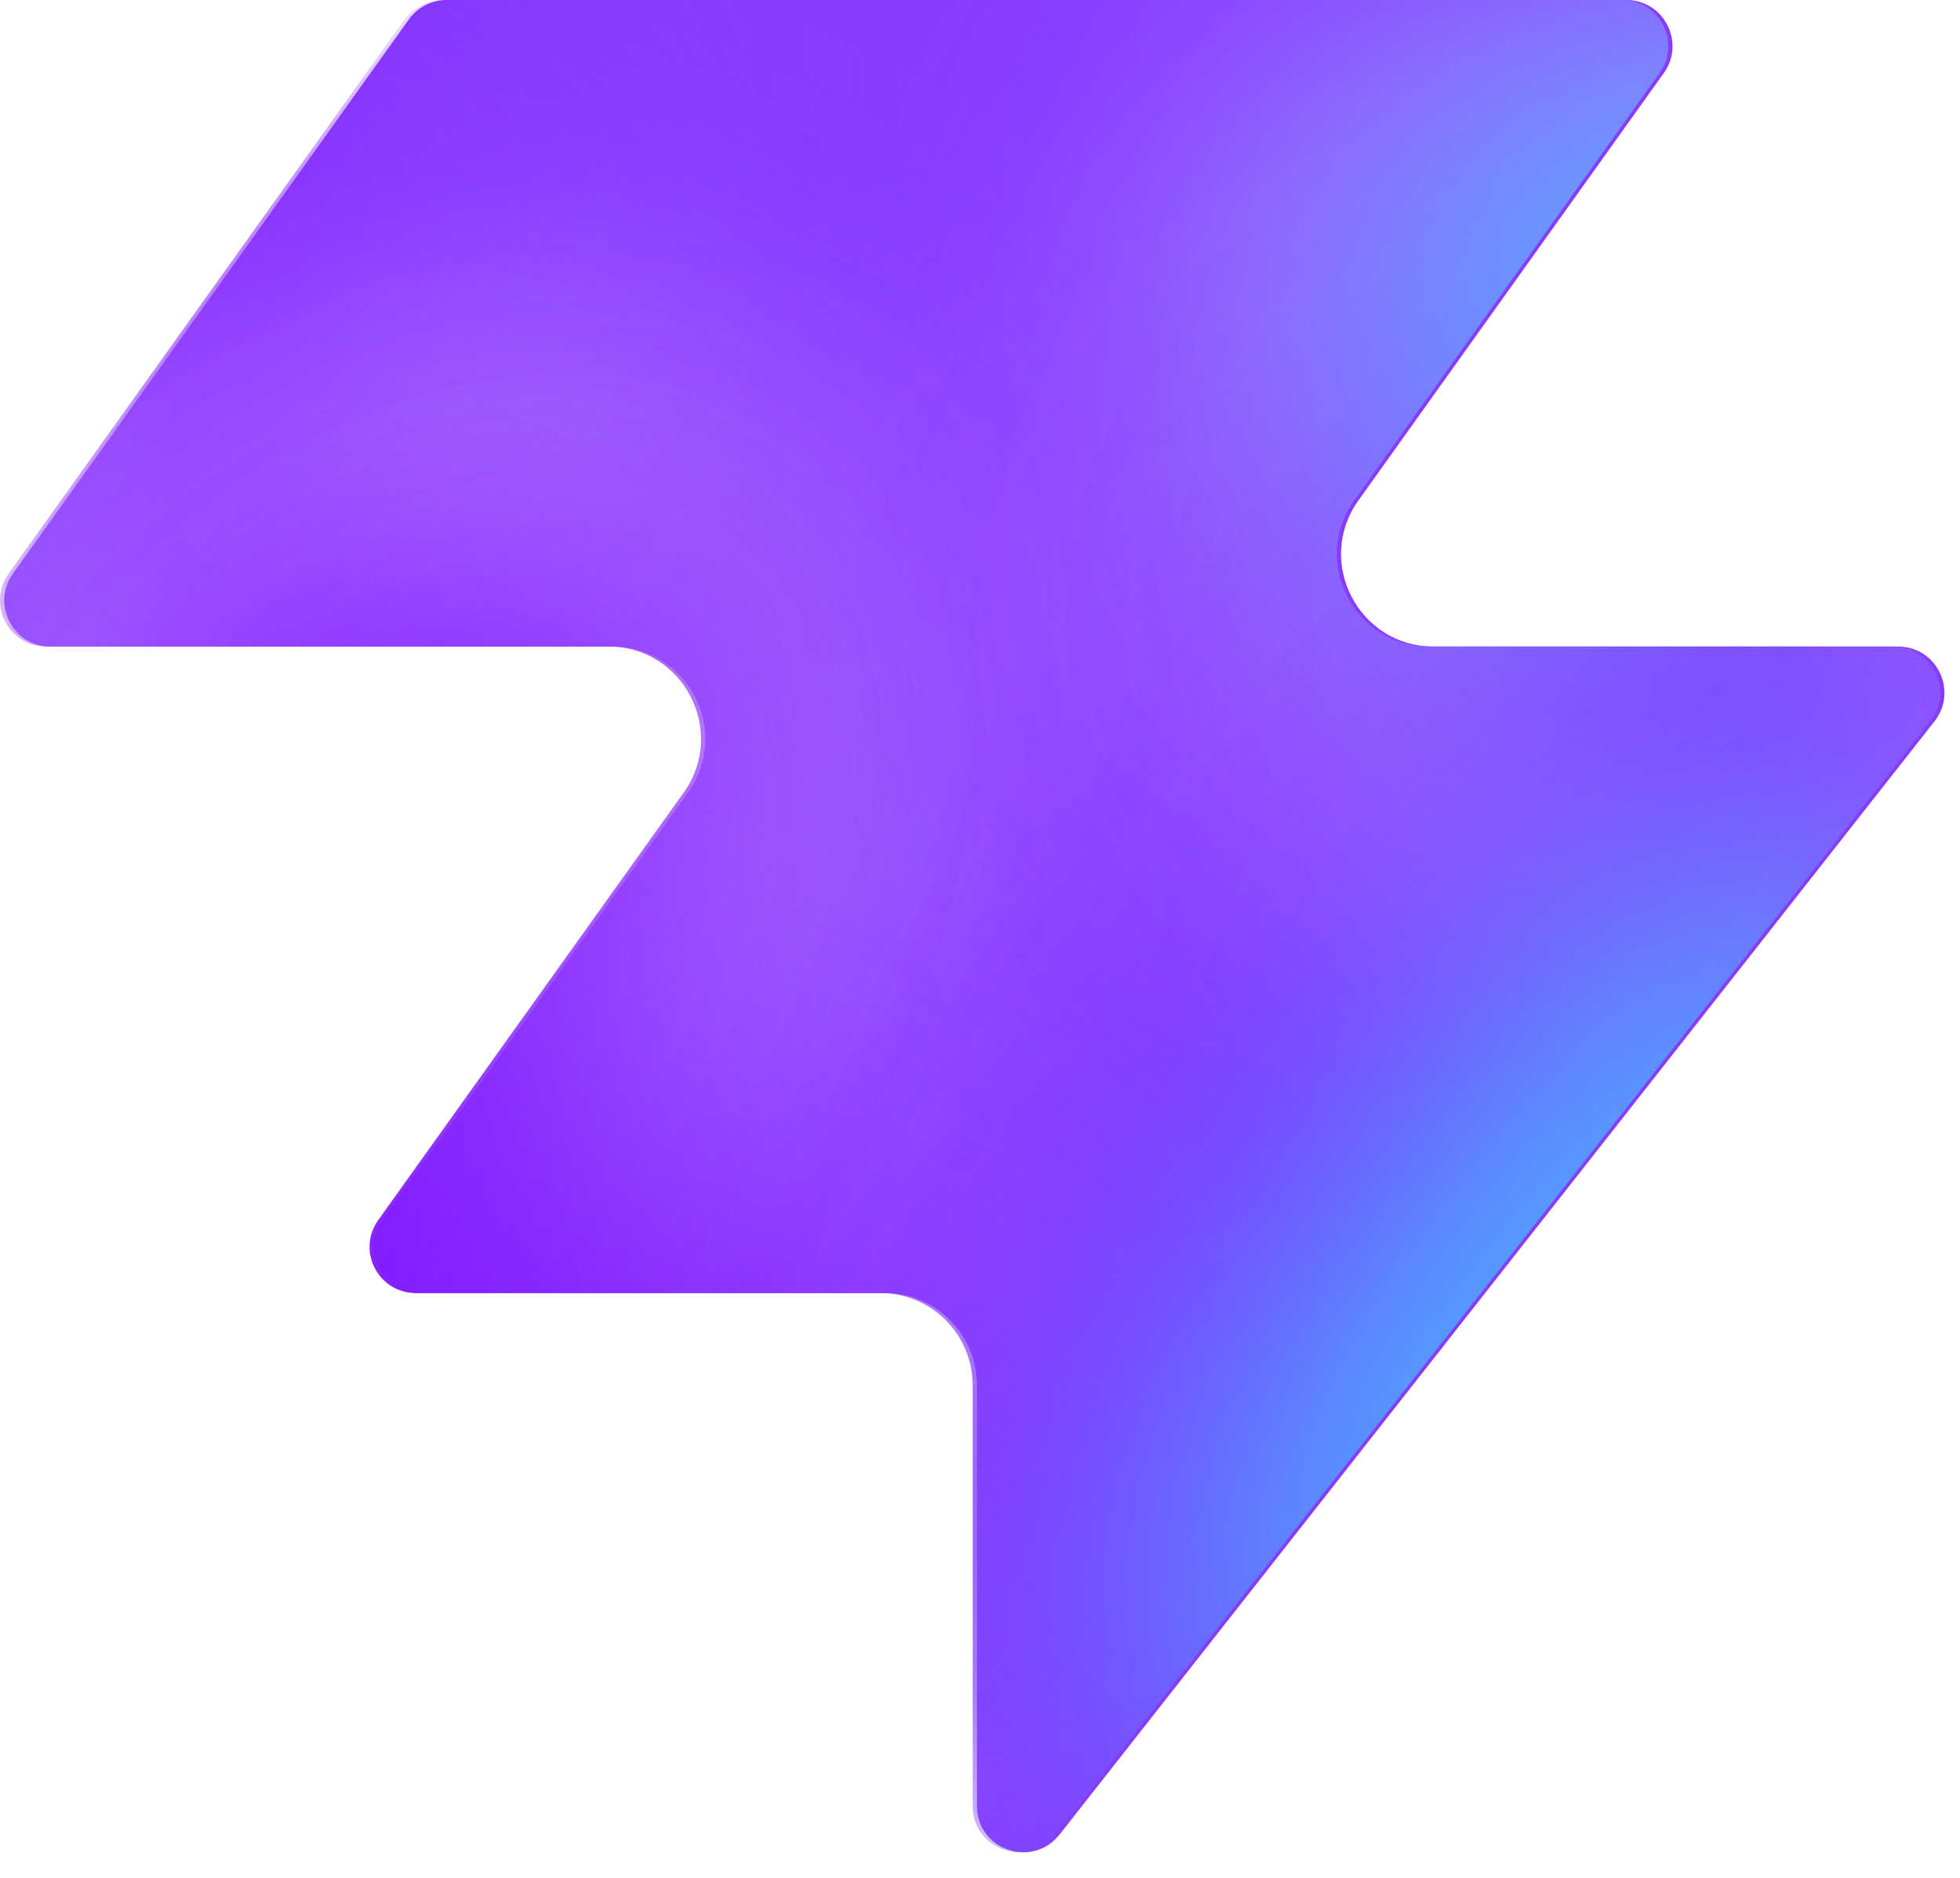
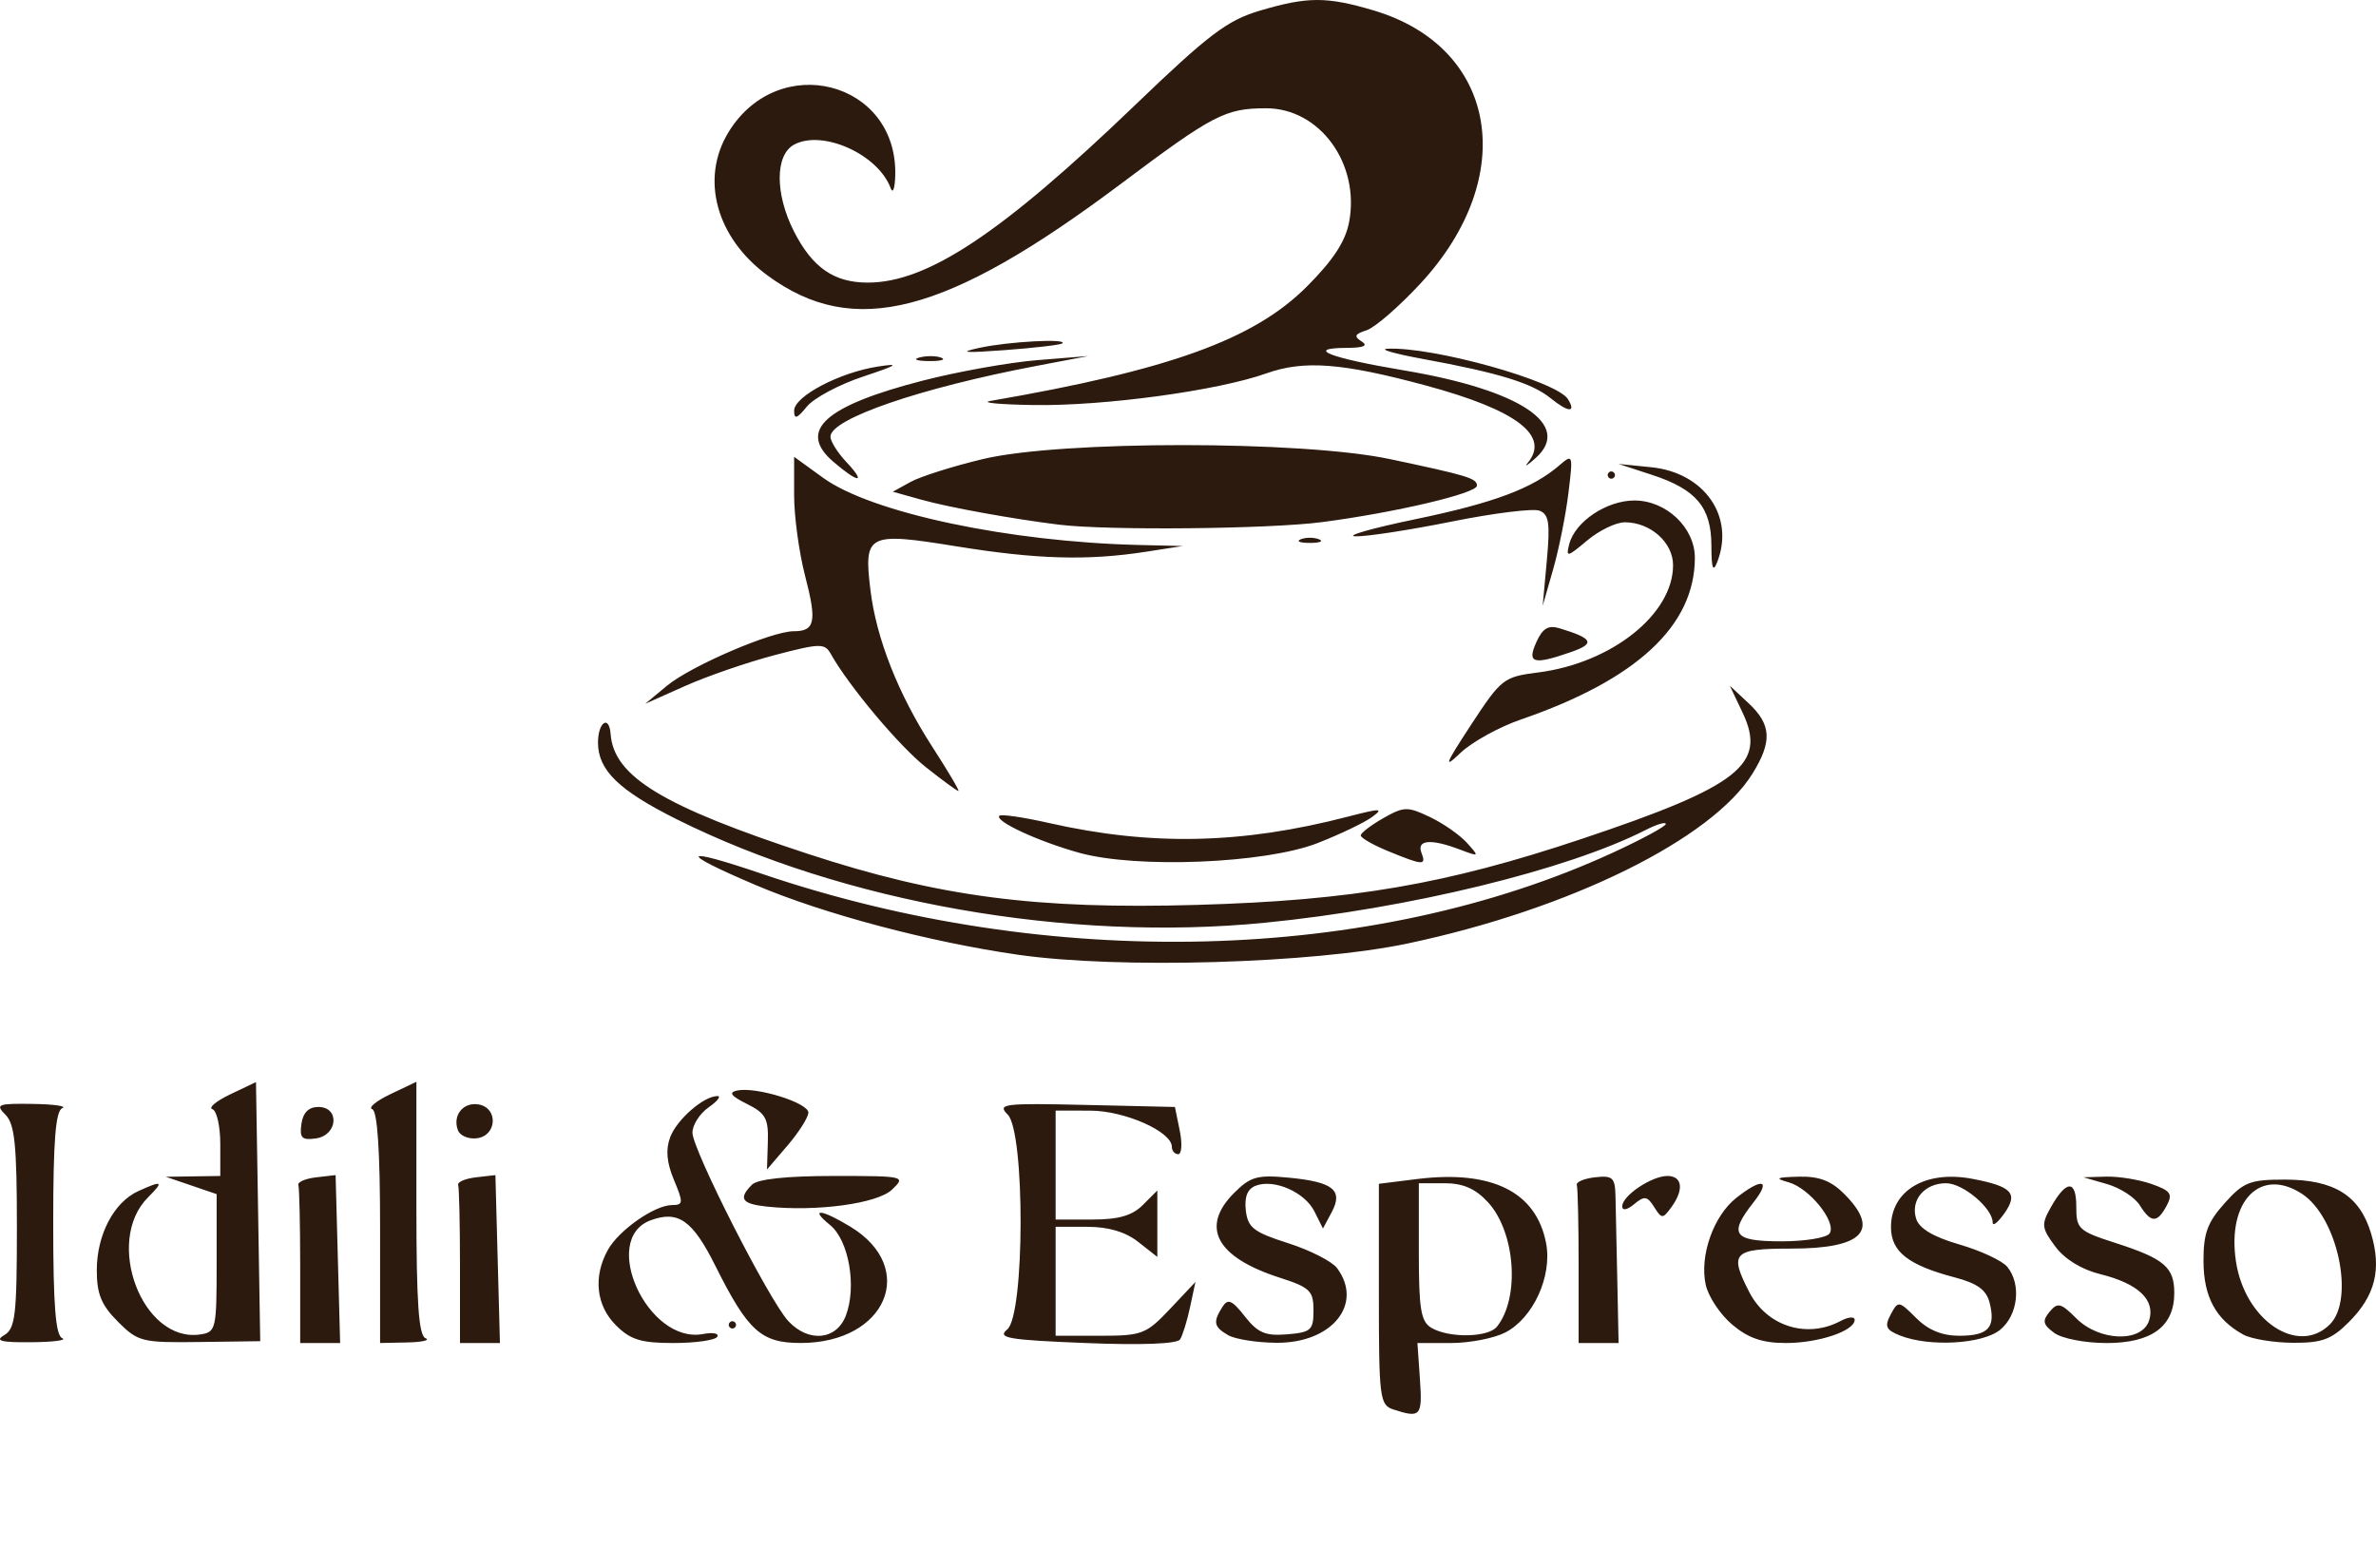
- <svg xmlns="http://www.w3.org/2000/svg" width="48" height="46" fill="none" viewBox="0 0 48 46">
-   <path fill="#863bff" d="M25.946 44.938c-.664.845-2.021.375-2.021-.698V33.937a2.26 2.26 0 0 0-2.262-2.262H10.287c-.92 0-1.456-1.04-.92-1.788l7.48-10.471c1.07-1.497 0-3.578-1.842-3.578H1.237c-.92 0-1.456-1.04-.92-1.788L10.013.474c.214-.297.556-.474.92-.474h28.894c.92 0 1.456 1.04.92 1.788l-7.48 10.471c-1.07 1.498 0 3.579 1.842 3.579h11.377c.943 0 1.473 1.088.89 1.83L25.947 44.94z" style="fill:#863bff;fill:color(display-p3 .525 .23 1);fill-opacity:1" />
-   <mask id="a" width="48" height="46" x="0" y="0" maskUnits="userSpaceOnUse" style="mask-type:alpha">
-     <path fill="#000" d="M25.842 44.938c-.664.844-2.021.375-2.021-.698V33.937a2.26 2.26 0 0 0-2.262-2.262H10.183c-.92 0-1.456-1.04-.92-1.788l7.48-10.471c1.07-1.498 0-3.579-1.842-3.579H1.133c-.92 0-1.456-1.04-.92-1.787L9.91.473c.214-.297.556-.474.92-.474h28.894c.92 0 1.456 1.04.92 1.788l-7.48 10.471c-1.07 1.498 0 3.578 1.842 3.578h11.377c.943 0 1.473 1.088.89 1.832L25.843 44.94z" style="fill:#000;fill-opacity:1" />
-   </mask>
-   <g mask="url(#a)">
-     <g filter="url(#b)">
-       <ellipse cx="5.508" cy="14.704" fill="#ede6ff" rx="5.508" ry="14.704" style="fill:#ede6ff;fill:color(display-p3 .927 .903 1);fill-opacity:1" transform="matrix(.00324 1 1 -.00324 -4.47 31.516)" />
-     </g>
-     <g filter="url(#c)">
-       <ellipse cx="10.399" cy="29.851" fill="#ede6ff" rx="10.399" ry="29.851" style="fill:#ede6ff;fill:color(display-p3 .927 .903 1);fill-opacity:1" transform="matrix(.00324 1 1 -.00324 -39.328 7.883)" />
-     </g>
-     <g filter="url(#d)">
-       <ellipse cx="5.508" cy="30.487" fill="#7e14ff" rx="5.508" ry="30.487" style="fill:#7e14ff;fill:color(display-p3 .492 .077 1);fill-opacity:1" transform="rotate(89.814 -25.913 -14.639)scale(1 -1)" />
-     </g>
-     <g filter="url(#e)">
-       <ellipse cx="5.508" cy="30.599" fill="#7e14ff" rx="5.508" ry="30.599" style="fill:#7e14ff;fill:color(display-p3 .492 .077 1);fill-opacity:1" transform="rotate(89.814 -32.644 -3.334)scale(1 -1)" />
-     </g>
-     <g filter="url(#f)">
-       <ellipse cx="5.508" cy="30.599" fill="#7e14ff" rx="5.508" ry="30.599" style="fill:#7e14ff;fill:color(display-p3 .492 .077 1);fill-opacity:1" transform="matrix(.00324 1 1 -.00324 -34.34 30.47)" />
-     </g>
-     <g filter="url(#g)">
-       <ellipse cx="14.072" cy="22.078" fill="#ede6ff" rx="14.072" ry="22.078" style="fill:#ede6ff;fill:color(display-p3 .927 .903 1);fill-opacity:1" transform="rotate(93.35 24.506 48.493)scale(-1 1)" />
-     </g>
-     <g filter="url(#h)">
-       <ellipse cx="3.47" cy="21.501" fill="#7e14ff" rx="3.47" ry="21.501" style="fill:#7e14ff;fill:color(display-p3 .492 .077 1);fill-opacity:1" transform="rotate(89.009 28.708 47.59)scale(-1 1)" />
-     </g>
-     <g filter="url(#i)">
-       <ellipse cx="3.47" cy="21.501" fill="#7e14ff" rx="3.47" ry="21.501" style="fill:#7e14ff;fill:color(display-p3 .492 .077 1);fill-opacity:1" transform="rotate(89.009 28.708 47.59)scale(-1 1)" />
-     </g>
-     <g filter="url(#j)">
-       <ellipse cx=".387" cy="8.972" fill="#7e14ff" rx="4.407" ry="29.108" style="fill:#7e14ff;fill:color(display-p3 .492 .077 1);fill-opacity:1" transform="rotate(39.51 .387 8.972)" />
-     </g>
-     <g filter="url(#k)">
-       <ellipse cx="47.523" cy="-6.092" fill="#7e14ff" rx="4.407" ry="29.108" style="fill:#7e14ff;fill:color(display-p3 .492 .077 1);fill-opacity:1" transform="rotate(37.892 47.523 -6.092)" />
-     </g>
-     <g filter="url(#l)">
-       <ellipse cx="41.412" cy="6.333" fill="#47bfff" rx="5.971" ry="9.665" style="fill:#47bfff;fill:color(display-p3 .28 .748 1);fill-opacity:1" transform="rotate(37.892 41.412 6.333)" />
-     </g>
-     <g filter="url(#m)">
-       <ellipse cx="-1.879" cy="38.332" fill="#7e14ff" rx="4.407" ry="29.108" style="fill:#7e14ff;fill:color(display-p3 .492 .077 1);fill-opacity:1" transform="rotate(37.892 -1.88 38.332)" />
-     </g>
-     <g filter="url(#n)">
-       <ellipse cx="-1.879" cy="38.332" fill="#7e14ff" rx="4.407" ry="29.108" style="fill:#7e14ff;fill:color(display-p3 .492 .077 1);fill-opacity:1" transform="rotate(37.892 -1.88 38.332)" />
-     </g>
-     <g filter="url(#o)">
-       <ellipse cx="35.651" cy="29.907" fill="#7e14ff" rx="4.407" ry="29.108" style="fill:#7e14ff;fill:color(display-p3 .492 .077 1);fill-opacity:1" transform="rotate(37.892 35.651 29.907)" />
-     </g>
-     <g filter="url(#p)">
-       <ellipse cx="38.418" cy="32.4" fill="#47bfff" rx="5.971" ry="15.297" style="fill:#47bfff;fill:color(display-p3 .28 .748 1);fill-opacity:1" transform="rotate(37.892 38.418 32.4)" />
+ <svg xmlns="http://www.w3.org/2000/svg" version="1.1" id="svg1" width="327.096" height="215.846" viewBox="0 0 327.096 215.846">
+   <defs id="defs1" />
+   <g id="g1" transform="translate(-86.67473,-145.0922)" style="fill:#2c1a0e;fill-opacity:1">
+     <g id="g2" style="fill:#2c1a0e;fill-opacity:1">
+       <path style="fill:#2c1a0e;fill-opacity:1" d="m 278.5,339.15 c -1.884,-0.613 -2,-1.534 -2,-15.861 v -15.21 l 5.237,-0.653 c 10.33,-1.288 16.457,1.765 17.789,8.865 0.849,4.524 -1.784,10.274 -5.612,12.253 C 292.366,329.345 289.009,330 286.453,330 h -4.646 l 0.347,5.001 c 0.352,5.079 0.097,5.369 -3.653,4.15 z M 292.755,327.75 c 3.199,-3.999 2.536,-13.064 -1.254,-17.155 C 289.782,308.741 288.082,308 285.548,308 H 282 v 9.45 c 0,7.945 0.279,9.613 1.75,10.47 2.45,1.427 7.808,1.326 9.005,-0.17 z M 236.09,330 c -10.699,-0.431 -12.181,-0.689 -10.75,-1.872 2.417,-1.999 2.465,-27.179 0.057,-29.588 -1.471,-1.471 -0.587,-1.58 10.711,-1.321 l 12.314,0.282 0.663,3.25 c 0.365,1.788 0.27,3.25 -0.211,3.25 -0.481,0 -0.874,-0.457 -0.874,-1.015 0,-2.099 -6.502,-4.978 -11.25,-4.982 L 232,298 v 7.5 7.5 h 5 c 3.667,0 5.533,-0.533 7,-2 l 2,-2 v 4.573 4.573 l -2.635,-2.073 c -1.752,-1.378 -4.098,-2.073 -7,-2.073 H 232 v 7.5 7.5 h 6.132 c 5.776,0 6.334,-0.215 9.624,-3.703 l 3.492,-3.703 -0.739,3.453 c -0.406,1.899 -1.025,3.903 -1.374,4.453 -0.396,0.624 -5.303,0.812 -13.045,0.5 z M 87.25,328.92 c 1.534,-0.893 1.75,-2.735 1.75,-14.898 0,-11.284 -0.294,-14.173 -1.571,-15.45 -1.429,-1.429 -1.088,-1.564 3.75,-1.492 2.927,0.043 4.759,0.306 4.071,0.583 C 94.326,298.035 94,302.169 94,313.5 c 0,11.331 0.326,15.465 1.25,15.838 0.688,0.277 -1.225,0.526 -4.25,0.553 -4.198,0.037 -5.086,-0.193 -3.75,-0.971 z m 15.659,-1.857 C 100.627,324.78 100,323.255 100,319.981 c 0,-4.883 2.349,-9.364 5.712,-10.896 3.335,-1.519 3.571,-1.369 1.343,0.859 -6.068,6.068 -0.799,20.008 7.136,18.883 C 116.418,328.512 116.5,328.161 116.5,319 v -9.5 l -3.5,-1.194 -3.5,-1.194 3.75,-0.056 L 117,307 v -4.417 c 0,-2.429 -0.486,-4.579 -1.08,-4.777 -0.594,-0.198 0.512,-1.119 2.457,-2.046 l 3.537,-1.686 0.293,17.837 0.293,17.837 -8.341,0.112 c -7.945,0.107 -8.479,-0.026 -11.25,-2.796 z M 128,319.5 c 0,-5.775 -0.113,-10.838 -0.25,-11.25 -0.138,-0.412 0.96,-0.89 2.438,-1.06 l 2.688,-0.31 0.312,11.562 0.312,11.562 -2.75,-0.002 L 128,330 Z m 11,-5.417 c 0,-10.508 -0.367,-16.039 -1.08,-16.277 -0.594,-0.198 0.531,-1.128 2.5,-2.067 L 144,294.032 v 17.4 c 0,12.985 0.317,17.528 1.25,17.905 0.688,0.277 -0.438,0.54 -2.5,0.583 L 139,330 Z M 150,319.5 c 0,-5.775 -0.113,-10.838 -0.25,-11.25 -0.138,-0.412 0.96,-0.89 2.438,-1.06 l 2.688,-0.31 0.312,11.562 0.312,11.562 -2.75,-0.002 L 150,330 Z m 21.455,8.045 c -2.715,-2.714 -3.137,-6.688 -1.102,-10.356 1.516,-2.732 6.441,-6.174 8.846,-6.183 1.549,-0.006 1.572,-0.311 0.257,-3.459 -1.009,-2.414 -1.163,-4.188 -0.512,-5.899 0.93,-2.447 4.616,-5.649 6.502,-5.649 0.55,0 -1.3e-4,0.701 -1.222,1.557 -1.222,0.856 -2.223,2.423 -2.223,3.481 0,2.341 10.575,23.129 13.199,25.945 2.785,2.989 6.612,2.634 7.911,-0.733 1.536,-3.984 0.428,-10.396 -2.158,-12.49 -2.929,-2.372 -1.229,-2.226 2.818,0.241 9.317,5.68 4.906,15.985 -6.846,15.995 -5.467,0.004 -7.273,-1.625 -11.764,-10.616 -3.142,-6.29 -5.117,-7.68 -8.917,-6.274 -7.049,2.608 -0.355,17.104 7.229,15.655 1.357,-0.259 2.23,-0.087 1.939,0.384 -0.291,0.471 -2.998,0.856 -6.015,0.856 -4.492,0 -5.931,-0.445 -7.941,-2.455 z M 255.75,328.92 c -1.98,-1.153 -2.112,-1.799 -0.795,-3.881 0.759,-1.201 1.313,-0.968 3.099,1.304 1.78,2.263 2.835,2.71 5.81,2.461 3.305,-0.276 3.635,-0.576 3.635,-3.304 0,-2.69 -0.482,-3.155 -4.661,-4.5 -8.727,-2.809 -10.961,-6.969 -6.265,-11.666 2.255,-2.255 3.194,-2.515 7.559,-2.096 6.094,0.586 7.492,1.724 5.861,4.772 l -1.191,2.226 -1.173,-2.352 c -1.326,-2.659 -5.553,-4.512 -8.08,-3.543 -1.14,0.438 -1.582,1.536 -1.367,3.402 0.273,2.375 1.077,2.998 5.817,4.509 3.025,0.964 6.062,2.513 6.75,3.441 3.659,4.94 -0.696,10.322 -8.314,10.275 -2.715,-0.017 -5.723,-0.489 -6.686,-1.05 z M 304,319.5 c 0,-5.775 -0.113,-10.838 -0.25,-11.25 -0.138,-0.412 0.988,-0.892 2.5,-1.066 2.411,-0.277 2.759,0.031 2.821,2.5 0.039,1.549 0.151,6.753 0.25,11.565 l 0.179,8.749 -2.75,10e-4 L 304,330 Z m 21.15,7.973 c -1.652,-1.39 -3.297,-3.863 -3.655,-5.497 -0.874,-3.977 1.067,-9.486 4.212,-11.961 3.597,-2.829 4.825,-2.508 2.365,0.619 -3.472,4.414 -2.786,5.365 3.868,5.365 3.268,0 6.247,-0.495 6.621,-1.1 0.965,-1.561 -2.786,-6.225 -5.652,-7.027 -1.974,-0.552 -1.723,-0.692 1.386,-0.774 2.783,-0.073 4.45,0.555 6.25,2.355 C 345.573,314.482 343.156,317 333.3,317 c -8.071,0 -8.612,0.562 -5.79,6.02 2.425,4.69 7.931,6.42 12.555,3.945 1.064,-0.569 1.934,-0.642 1.934,-0.161 0,1.529 -4.941,3.196 -9.47,3.196 -3.221,0 -5.169,-0.667 -7.379,-2.527 z m 23.056,1.48 c -1.905,-0.764 -2.116,-1.253 -1.243,-2.884 1.023,-1.911 1.116,-1.899 3.498,0.484 1.661,1.661 3.568,2.447 5.934,2.447 4.006,0 5.042,-1.119 4.189,-4.521 -0.452,-1.801 -1.673,-2.689 -4.844,-3.525 C 349.354,319.272 347,317.412 347,314.048 c 0,-5.068 4.783,-7.891 11.257,-6.644 5.397,1.04 6.281,1.99 4.376,4.709 C 361.735,313.396 361,313.98 361,313.411 361,311.446 356.914,308 354.583,308 c -2.977,0 -4.932,2.326 -4.117,4.895 0.427,1.345 2.359,2.493 5.952,3.538 2.926,0.851 5.885,2.227 6.576,3.06 1.986,2.393 1.502,6.686 -0.98,8.697 -2.434,1.971 -9.785,2.377 -13.808,0.763 z m 21.273,-0.344 c -1.566,-1.145 -1.68,-1.661 -0.645,-2.908 1.106,-1.332 1.551,-1.224 3.667,0.892 3.2,3.2 9.058,3.373 10.035,0.297 0.894,-2.817 -1.488,-5.079 -6.705,-6.366 -2.595,-0.64 -4.917,-2.066 -6.216,-3.818 -1.896,-2.557 -1.947,-3.02 -0.594,-5.42 2.126,-3.77 3.501,-3.789 3.489,-0.047 -0.009,3.042 0.323,3.351 5.346,4.969 6.779,2.184 8.144,3.343 8.144,6.917 0,4.585 -3.103,6.878 -9.309,6.878 -2.957,0 -6.152,-0.617 -7.212,-1.392 z M 395.5,328.839 c -3.77,-2.073 -5.455,-5.172 -5.478,-10.074 -0.018,-3.836 0.531,-5.354 2.896,-8 2.61,-2.921 3.486,-3.266 8.294,-3.266 6.805,0 10.315,2.188 11.878,7.405 1.485,4.957 0.577,8.582 -3.064,12.223 -2.383,2.383 -3.694,2.867 -7.699,2.841 -2.655,-0.017 -5.727,-0.525 -6.827,-1.13 z m 11.929,-1.411 c 3.458,-3.458 1.043,-14.763 -3.838,-17.961 -5.72,-3.748 -10.345,0.965 -9.104,9.278 1.215,8.136 8.56,13.064 12.941,8.683 z M 187,327.5 c 0,-0.275 0.225,-0.5 0.5,-0.5 0.275,0 0.5,0.225 0.5,0.5 0,0.275 -0.225,0.5 -0.5,0.5 -0.275,0 -0.5,-0.225 -0.5,-0.5 z m 127.395,-16.229 c -0.947,-1.506 -1.339,-1.562 -2.75,-0.391 C 310.668,311.69 310,311.812 310,311.179 310,309.719 314.048,307 316.223,307 c 2.074,0 2.305,1.898 0.527,4.323 -1.175,1.603 -1.316,1.6 -2.355,-0.052 z m 66.856,-0.239 c -0.676,-1.083 -2.697,-2.392 -4.491,-2.91 l -3.261,-0.941 3.101,-0.09 c 1.705,-0.05 4.511,0.402 6.236,1.003 2.673,0.932 2.984,1.374 2.114,3 -1.295,2.42 -2.158,2.406 -3.699,-0.061 z M 192.25,311.217 c -3.472,-0.367 -3.969,-1.099 -2.05,-3.017 0.774,-0.774 4.76,-1.2 11.222,-1.2 9.847,0 9.988,0.033 8.05,1.883 -2.015,1.924 -10.383,3.058 -17.222,2.334 z m 0.131,-8.875 c 0.102,-3.243 -0.299,-3.977 -2.881,-5.263 -2.216,-1.104 -2.563,-1.586 -1.325,-1.846 2.613,-0.547 9.83,1.706 9.785,3.055 -0.022,0.666 -1.313,2.699 -2.869,4.517 l -2.828,3.305 z m -64.211,-2.512 C 128.39,298.277 129.167,297.5 130.5,297.5 c 2.978,0 2.681,3.904 -0.33,4.33 -1.939,0.275 -2.275,-0.061 -2,-2 z m 21.55,0.882 c -0.793,-2.066 0.755,-3.96 2.9,-3.547 2.657,0.512 2.461,4.252 -0.243,4.638 -1.167,0.167 -2.363,-0.324 -2.657,-1.091 z m 77.141,-24.164 c -12.22,-1.755 -26.788,-5.621 -36.108,-9.581 -10.845,-4.608 -10.442,-5.394 0.806,-1.57 39.573,13.455 84.03,12.344 117.191,-2.928 3.987,-1.836 7.25,-3.605 7.25,-3.93 0,-0.325 -1.238,0.041 -2.75,0.814 -10.763,5.497 -32.639,10.829 -52.438,12.781 -27.073,2.669 -57.999,-2.772 -80.986,-14.249 C 171.859,253.908 169,251.122 169,247.337 c 0,-2.83 1.534,-3.869 1.737,-1.176 0.442,5.861 7.183,9.948 27.263,16.526 17.95,5.881 31.336,7.63 53.5,6.991 21.358,-0.616 34.212,-2.822 52.936,-9.088 21.671,-7.252 25.513,-10.265 22.142,-17.367 l -1.767,-3.724 2.595,2.424 c 3.131,2.925 3.262,5.261 0.542,9.661 -5.586,9.038 -25.136,18.68 -47.447,23.4 -13.076,2.767 -39.829,3.546 -53.639,1.562 z m 8.369,-14.047 c -5.693,-1.588 -11.691,-4.374 -10.97,-5.095 0.245,-0.245 3.325,0.206 6.843,1.002 14.031,3.175 26.513,2.913 41.073,-0.864 4.601,-1.193 5.058,-1.188 3.382,0.037 -1.066,0.779 -4.44,2.394 -7.498,3.589 -7.215,2.818 -24.927,3.536 -32.83,1.331 z m 42.52,-0.234 c -2.062,-0.846 -3.747,-1.815 -3.744,-2.153 0.003,-0.338 1.394,-1.404 3.089,-2.369 2.844,-1.619 3.34,-1.633 6.403,-0.179 1.826,0.866 4.127,2.467 5.113,3.557 1.758,1.943 1.739,1.961 -0.974,0.929 -3.966,-1.508 -5.961,-1.339 -5.275,0.448 0.687,1.79 0.267,1.769 -4.612,-0.233 z m -63.609,-11.543 c -3.681,-2.913 -10.618,-11.18 -13.097,-15.608 -0.829,-1.481 -1.471,-1.467 -7.709,0.168 -3.742,0.981 -9.286,2.891 -12.32,4.244 l -5.516,2.46 3,-2.485 C 181.797,236.773 192.898,232 195.952,232 c 2.933,0 3.202,-1.315 1.557,-7.628 C 196.679,221.186 196,216.197 196,213.284 v -5.296 l 3.998,2.896 c 6.62,4.796 25.552,8.817 43.502,9.242 l 6,0.142 -5,0.779 c -8.084,1.259 -15.057,1.062 -26.186,-0.739 -12.22,-1.978 -12.745,-1.71 -11.808,6.027 0.807,6.665 3.829,14.327 8.505,21.561 2.17,3.357 3.793,6.104 3.608,6.104 -0.186,0 -2.201,-1.474 -4.478,-3.276 z m 75.038,-5.823 c 4.166,-6.364 4.495,-6.622 9.233,-7.222 C 308.531,236.396 317,229.667 317,222.909 317,219.773 313.881,217 310.354,217 c -1.21,0 -3.545,1.131 -5.187,2.513 -2.753,2.316 -2.945,2.354 -2.454,0.476 0.808,-3.091 5.147,-5.989 8.967,-5.989 4.382,0 8.32,3.734 8.32,7.889 0,9.34 -7.998,16.777 -23.945,22.263 -3.019,1.039 -6.773,3.117 -8.343,4.618 -2.362,2.26 -2.11,1.593 1.467,-3.87 z m 9.009,-11.415 c 0.874,-1.917 1.64,-2.363 3.229,-1.879 4.575,1.396 4.906,2.085 1.558,3.252 -5.225,1.822 -6.124,1.564 -4.786,-1.373 z m 1.434,-11.23 c 0.471,-5.138 0.291,-6.352 -1.018,-6.854 -0.875,-0.336 -6.295,0.337 -12.046,1.494 -5.75,1.157 -11.716,2.075 -13.257,2.039 -1.541,-0.036 2.158,-1.096 8.219,-2.356 10.856,-2.256 16.158,-4.245 19.863,-7.449 1.823,-1.577 1.862,-1.451 1.208,3.877 -0.371,3.029 -1.32,7.754 -2.109,10.5 L 299.05,228.5 Z m 22.656,-2.027 c -0.008,-5.295 -2.083,-7.766 -8.202,-9.765 l -4.577,-1.495 4.5,0.453 c 7.321,0.737 11.537,6.814 9.072,13.077 -0.573,1.456 -0.789,0.838 -0.793,-2.271 z M 265.75,219.338 c 0.688,-0.277 1.812,-0.277 2.5,0 0.688,0.277 0.125,0.504 -1.25,0.504 -1.375,0 -1.938,-0.227 -1.25,-0.504 z m -33.25,-2.004 c -6.315,-0.772 -15.159,-2.375 -18.957,-3.436 l -3.957,-1.106 2.457,-1.353 c 1.351,-0.744 5.832,-2.16 9.957,-3.146 10.715,-2.562 43.877,-2.56 56,0.004 10.774,2.278 12,2.653 12,3.662 0,1.056 -11.234,3.7 -21.322,5.018 -7.324,0.957 -29.476,1.175 -36.178,0.356 z m -31.112,-8.676 c -4.974,-4.279 -1.186,-7.693 12.409,-11.184 4.787,-1.229 11.853,-2.489 15.703,-2.799 l 7,-0.564 -7.194,1.369 C 213.329,198.519 201,202.758 201,205.211 c 0,0.638 0.978,2.201 2.174,3.474 2.818,3 1.714,2.982 -1.786,-0.028 z M 308,210.5 c 0,-0.275 0.225,-0.5 0.5,-0.5 0.275,0 0.5,0.225 0.5,0.5 0,0.275 -0.225,0.5 -0.5,0.5 -0.275,0 -0.5,-0.225 -0.5,-0.5 z m -10.994,-1.694 c 3.089,-3.744 -1.546,-7.262 -14.006,-10.629 -11.557,-3.124 -16.817,-3.524 -22,-1.675 -6.651,2.373 -22.313,4.505 -32,4.357 -4.675,-0.072 -7.375,-0.324 -6,-0.562 24.67,-4.257 36.287,-8.453 43.572,-15.738 3.632,-3.632 5.33,-6.224 5.833,-8.903 C 273.913,167.616 268.359,160 260.988,160 c -5.619,0 -7.294,0.871 -19.988,10.391 -24.085,18.062 -36.788,21.359 -48.66,12.628 -7.07,-5.199 -9.286,-13.315 -5.384,-19.714 6.878,-11.28 23.275,-7.071 22.965,5.896 -0.043,1.815 -0.327,2.625 -0.63,1.8 -1.708,-4.646 -9.361,-8.103 -13.286,-6.002 -2.648,1.417 -2.656,6.804 -0.018,11.976 2.536,4.97 5.507,7.026 10.153,7.026 8.214,0 18.415,-6.779 36.836,-24.476 10.076,-9.681 12.657,-11.634 17.126,-12.961 6.57,-1.951 9.207,-1.957 15.67,-0.038 17.063,5.067 20.118,22.841 6.46,37.593 -2.948,3.184 -6.29,6.084 -7.427,6.445 -1.632,0.518 -1.777,0.841 -0.686,1.532 0.948,0.6 0.309,0.88 -2.035,0.891 -5.843,0.026 -2.414,1.376 7.886,3.104 15.964,2.678 23.204,7.481 18.141,12.035 -1.155,1.038 -1.652,1.346 -1.105,0.682 z M 196,201.631 c 0,-1.968 6.252,-5.257 11.547,-6.074 3.124,-0.482 2.695,-0.193 -2.047,1.38 -3.3,1.094 -6.787,2.956 -7.75,4.137 -1.366,1.677 -1.75,1.799 -1.75,0.557 z m 104.155,-1.704 c -2.591,-2.101 -7.122,-3.493 -17.655,-5.426 -3.85,-0.707 -6.027,-1.333 -4.838,-1.393 6.272,-0.314 23.327,4.448 24.87,6.943 1.172,1.897 0.044,1.838 -2.376,-0.124 z m -86.886,-5.62 c 0.973,-0.254 2.323,-0.237 3,0.037 0.677,0.274 -0.119,0.481 -1.769,0.461 -1.65,-0.02 -2.204,-0.244 -1.231,-0.498 z m 8.231,-1.322 c 4.002,-0.87 12.202,-1.312 11.417,-0.615 -0.229,0.203 -3.792,0.621 -7.917,0.927 -5.56,0.413 -6.465,0.333 -3.5,-0.312 z" id="path1" />
    </g>
  </g>
-   <defs>
-     <filter id="b" width="60.045" height="41.654" x="-19.77" y="16.149" color-interpolation-filters="sRGB" filterUnits="userSpaceOnUse">
-       <feFlood flood-opacity="0" result="BackgroundImageFix" />
-       <feBlend in="SourceGraphic" in2="BackgroundImageFix" result="shape" />
-       <feGaussianBlur result="effect1_foregroundBlur_2002_17158" stdDeviation="7.659" />
-     </filter>
-     <filter id="c" width="90.34" height="51.437" x="-54.613" y="-7.533" color-interpolation-filters="sRGB" filterUnits="userSpaceOnUse">
-       <feFlood flood-opacity="0" result="BackgroundImageFix" />
-       <feBlend in="SourceGraphic" in2="BackgroundImageFix" result="shape" />
-       <feGaussianBlur result="effect1_foregroundBlur_2002_17158" stdDeviation="7.659" />
-     </filter>
-     <filter id="d" width="79.355" height="29.4" x="-49.64" y="2.03" color-interpolation-filters="sRGB" filterUnits="userSpaceOnUse">
-       <feFlood flood-opacity="0" result="BackgroundImageFix" />
-       <feBlend in="SourceGraphic" in2="BackgroundImageFix" result="shape" />
-       <feGaussianBlur result="effect1_foregroundBlur_2002_17158" stdDeviation="4.596" />
-     </filter>
-     <filter id="e" width="79.579" height="29.4" x="-45.045" y="20.029" color-interpolation-filters="sRGB" filterUnits="userSpaceOnUse">
-       <feFlood flood-opacity="0" result="BackgroundImageFix" />
-       <feBlend in="SourceGraphic" in2="BackgroundImageFix" result="shape" />
-       <feGaussianBlur result="effect1_foregroundBlur_2002_17158" stdDeviation="4.596" />
-     </filter>
-     <filter id="f" width="79.579" height="29.4" x="-43.513" y="21.178" color-interpolation-filters="sRGB" filterUnits="userSpaceOnUse">
-       <feFlood flood-opacity="0" result="BackgroundImageFix" />
-       <feBlend in="SourceGraphic" in2="BackgroundImageFix" result="shape" />
-       <feGaussianBlur result="effect1_foregroundBlur_2002_17158" stdDeviation="4.596" />
-     </filter>
-     <filter id="g" width="74.749" height="58.852" x="15.756" y="-17.901" color-interpolation-filters="sRGB" filterUnits="userSpaceOnUse">
-       <feFlood flood-opacity="0" result="BackgroundImageFix" />
-       <feBlend in="SourceGraphic" in2="BackgroundImageFix" result="shape" />
-       <feGaussianBlur result="effect1_foregroundBlur_2002_17158" stdDeviation="7.659" />
-     </filter>
-     <filter id="h" width="61.377" height="25.362" x="23.548" y="2.284" color-interpolation-filters="sRGB" filterUnits="userSpaceOnUse">
-       <feFlood flood-opacity="0" result="BackgroundImageFix" />
-       <feBlend in="SourceGraphic" in2="BackgroundImageFix" result="shape" />
-       <feGaussianBlur result="effect1_foregroundBlur_2002_17158" stdDeviation="4.596" />
-     </filter>
-     <filter id="i" width="61.377" height="25.362" x="23.548" y="2.284" color-interpolation-filters="sRGB" filterUnits="userSpaceOnUse">
-       <feFlood flood-opacity="0" result="BackgroundImageFix" />
-       <feBlend in="SourceGraphic" in2="BackgroundImageFix" result="shape" />
-       <feGaussianBlur result="effect1_foregroundBlur_2002_17158" stdDeviation="4.596" />
-     </filter>
-     <filter id="j" width="56.045" height="63.649" x="-27.636" y="-22.853" color-interpolation-filters="sRGB" filterUnits="userSpaceOnUse">
-       <feFlood flood-opacity="0" result="BackgroundImageFix" />
-       <feBlend in="SourceGraphic" in2="BackgroundImageFix" result="shape" />
-       <feGaussianBlur result="effect1_foregroundBlur_2002_17158" stdDeviation="4.596" />
-     </filter>
-     <filter id="k" width="54.814" height="64.646" x="20.116" y="-38.415" color-interpolation-filters="sRGB" filterUnits="userSpaceOnUse">
-       <feFlood flood-opacity="0" result="BackgroundImageFix" />
-       <feBlend in="SourceGraphic" in2="BackgroundImageFix" result="shape" />
-       <feGaussianBlur result="effect1_foregroundBlur_2002_17158" stdDeviation="4.596" />
-     </filter>
-     <filter id="l" width="33.541" height="35.313" x="24.641" y="-11.323" color-interpolation-filters="sRGB" filterUnits="userSpaceOnUse">
-       <feFlood flood-opacity="0" result="BackgroundImageFix" />
-       <feBlend in="SourceGraphic" in2="BackgroundImageFix" result="shape" />
-       <feGaussianBlur result="effect1_foregroundBlur_2002_17158" stdDeviation="4.596" />
-     </filter>
-     <filter id="m" width="54.814" height="64.646" x="-29.286" y="6.009" color-interpolation-filters="sRGB" filterUnits="userSpaceOnUse">
-       <feFlood flood-opacity="0" result="BackgroundImageFix" />
-       <feBlend in="SourceGraphic" in2="BackgroundImageFix" result="shape" />
-       <feGaussianBlur result="effect1_foregroundBlur_2002_17158" stdDeviation="4.596" />
-     </filter>
-     <filter id="n" width="54.814" height="64.646" x="-29.286" y="6.009" color-interpolation-filters="sRGB" filterUnits="userSpaceOnUse">
-       <feFlood flood-opacity="0" result="BackgroundImageFix" />
-       <feBlend in="SourceGraphic" in2="BackgroundImageFix" result="shape" />
-       <feGaussianBlur result="effect1_foregroundBlur_2002_17158" stdDeviation="4.596" />
-     </filter>
-     <filter id="o" width="54.814" height="64.646" x="8.244" y="-2.416" color-interpolation-filters="sRGB" filterUnits="userSpaceOnUse">
-       <feFlood flood-opacity="0" result="BackgroundImageFix" />
-       <feBlend in="SourceGraphic" in2="BackgroundImageFix" result="shape" />
-       <feGaussianBlur result="effect1_foregroundBlur_2002_17158" stdDeviation="4.596" />
-     </filter>
-     <filter id="p" width="39.409" height="43.623" x="18.713" y="10.588" color-interpolation-filters="sRGB" filterUnits="userSpaceOnUse">
-       <feFlood flood-opacity="0" result="BackgroundImageFix" />
-       <feBlend in="SourceGraphic" in2="BackgroundImageFix" result="shape" />
-       <feGaussianBlur result="effect1_foregroundBlur_2002_17158" stdDeviation="4.596" />
-     </filter>
-   </defs>
+   <style>@media (prefers-color-scheme: light) { :root { filter: contrast(1) brightness(1); } }
+ @media (prefers-color-scheme: dark) { :root { filter: contrast(0.385) brightness(4.5); } }
+ </style>
</svg>
